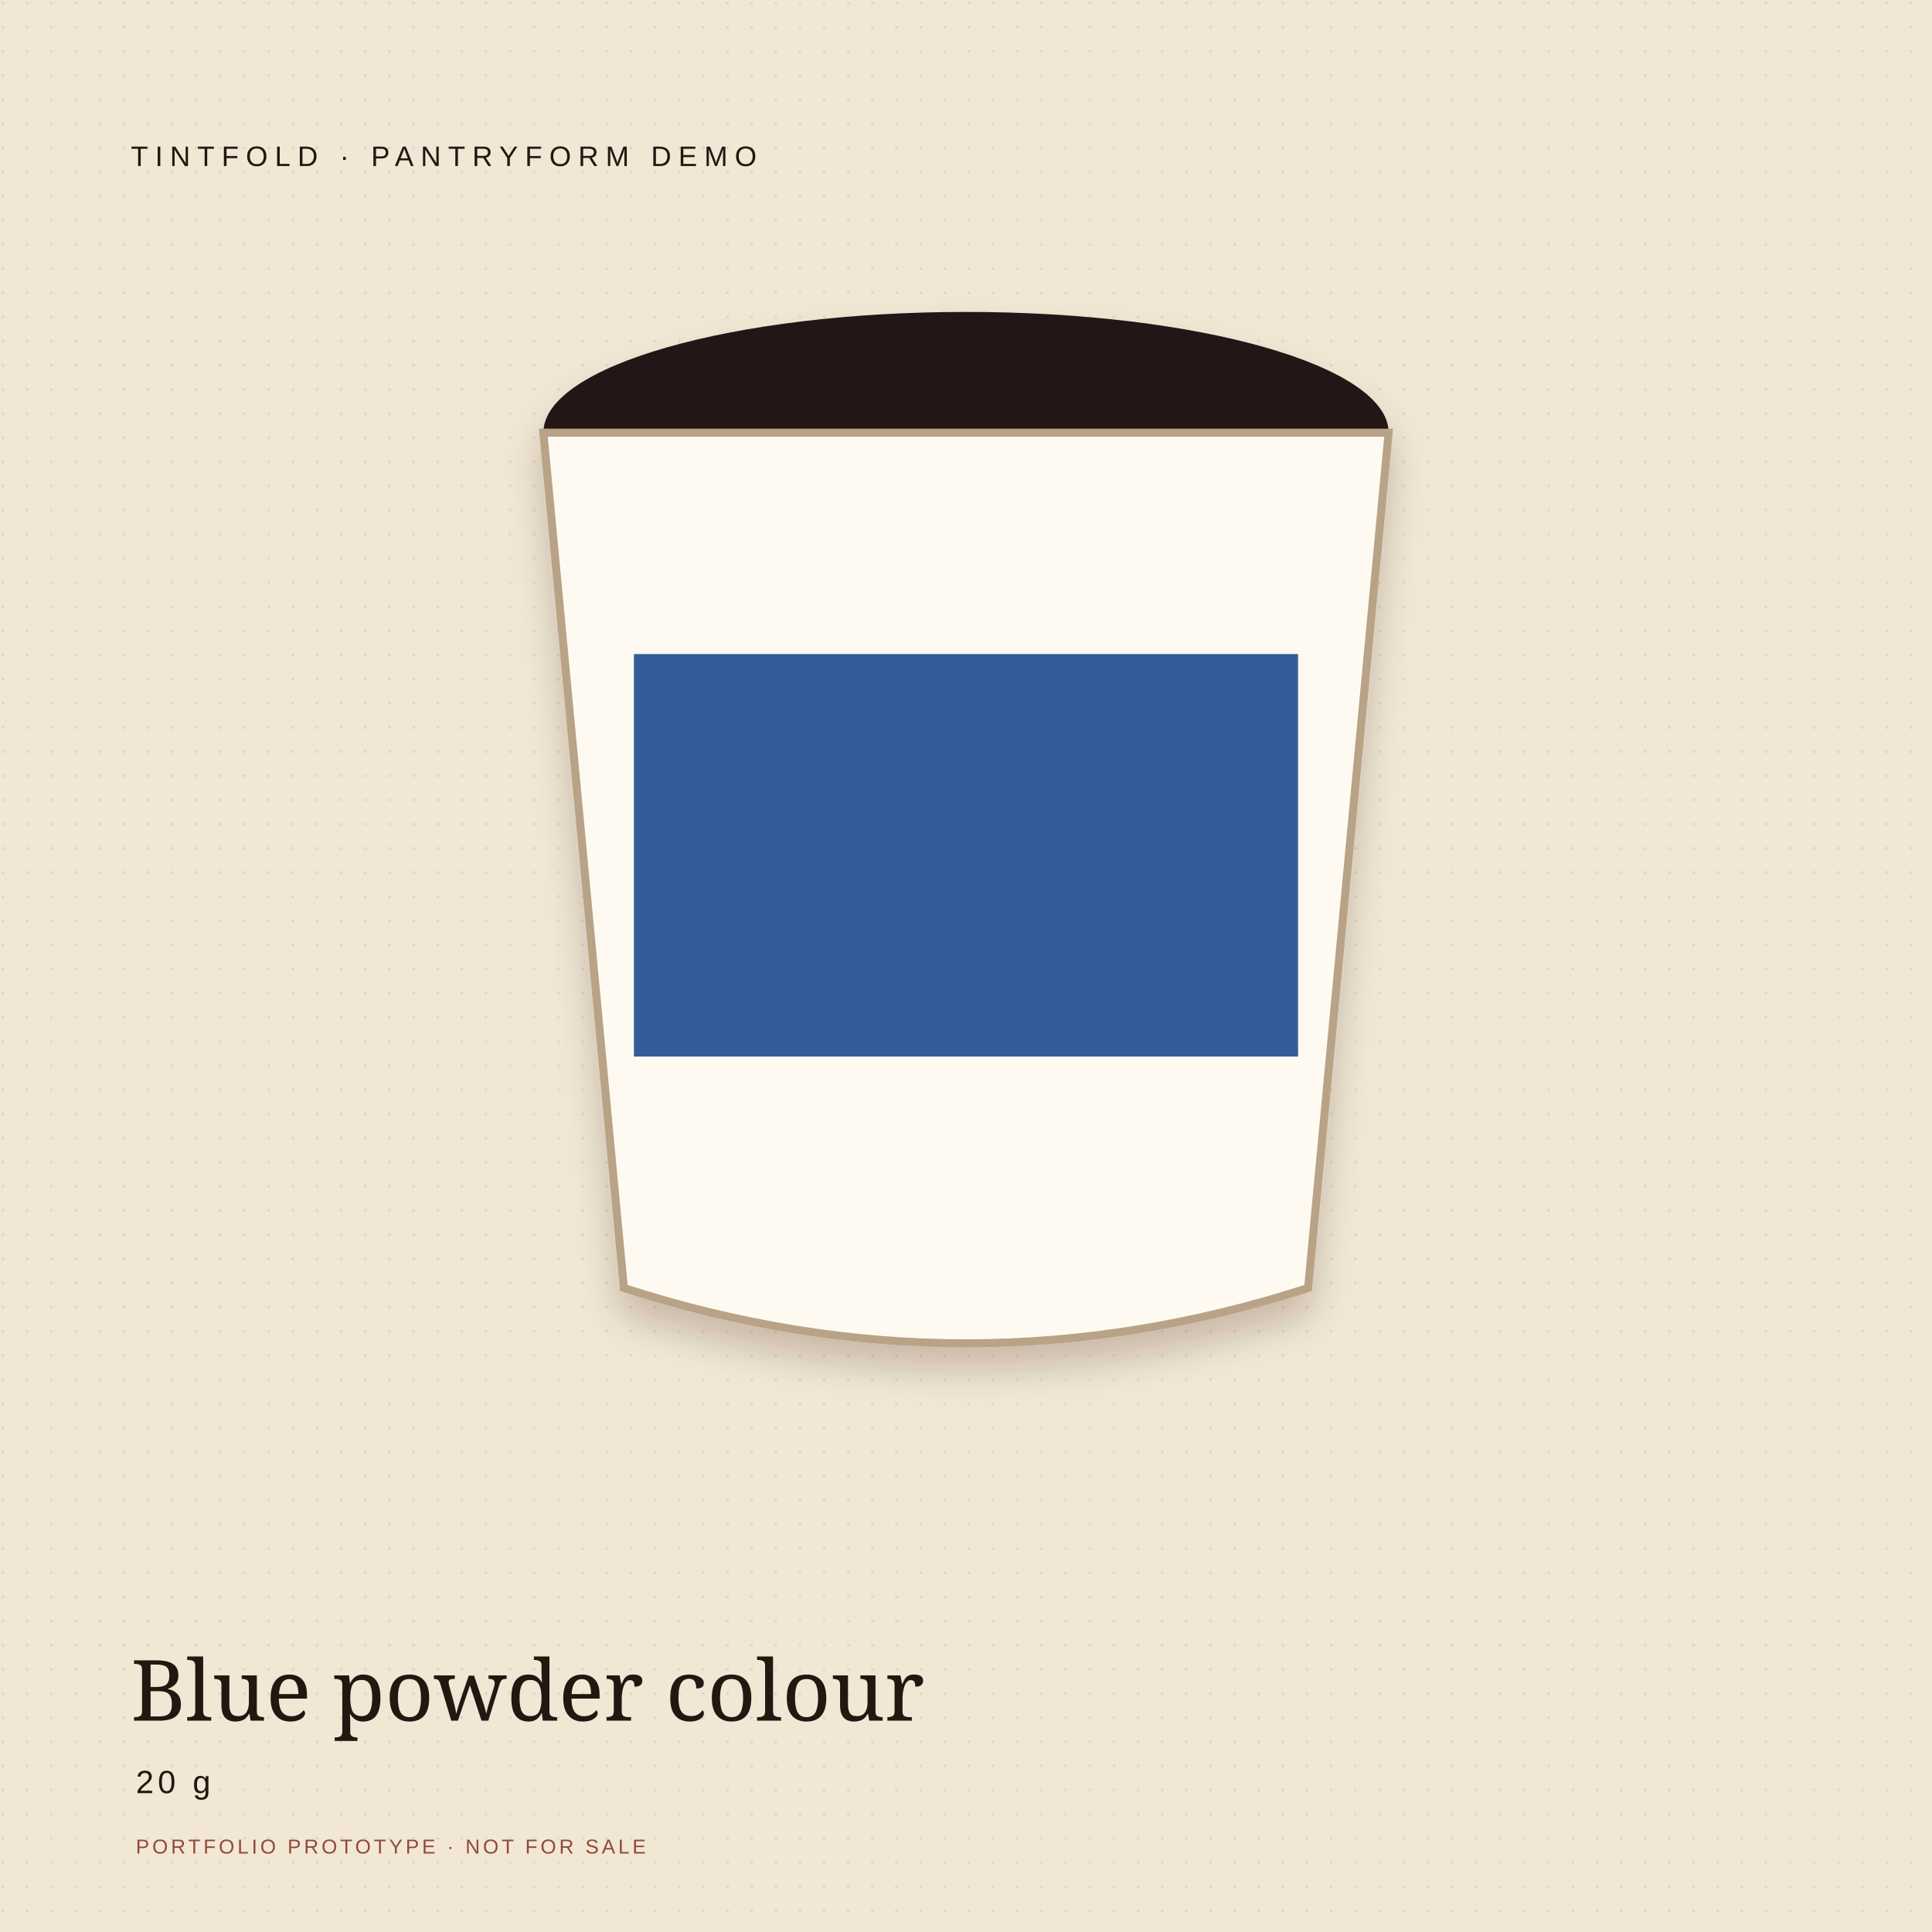
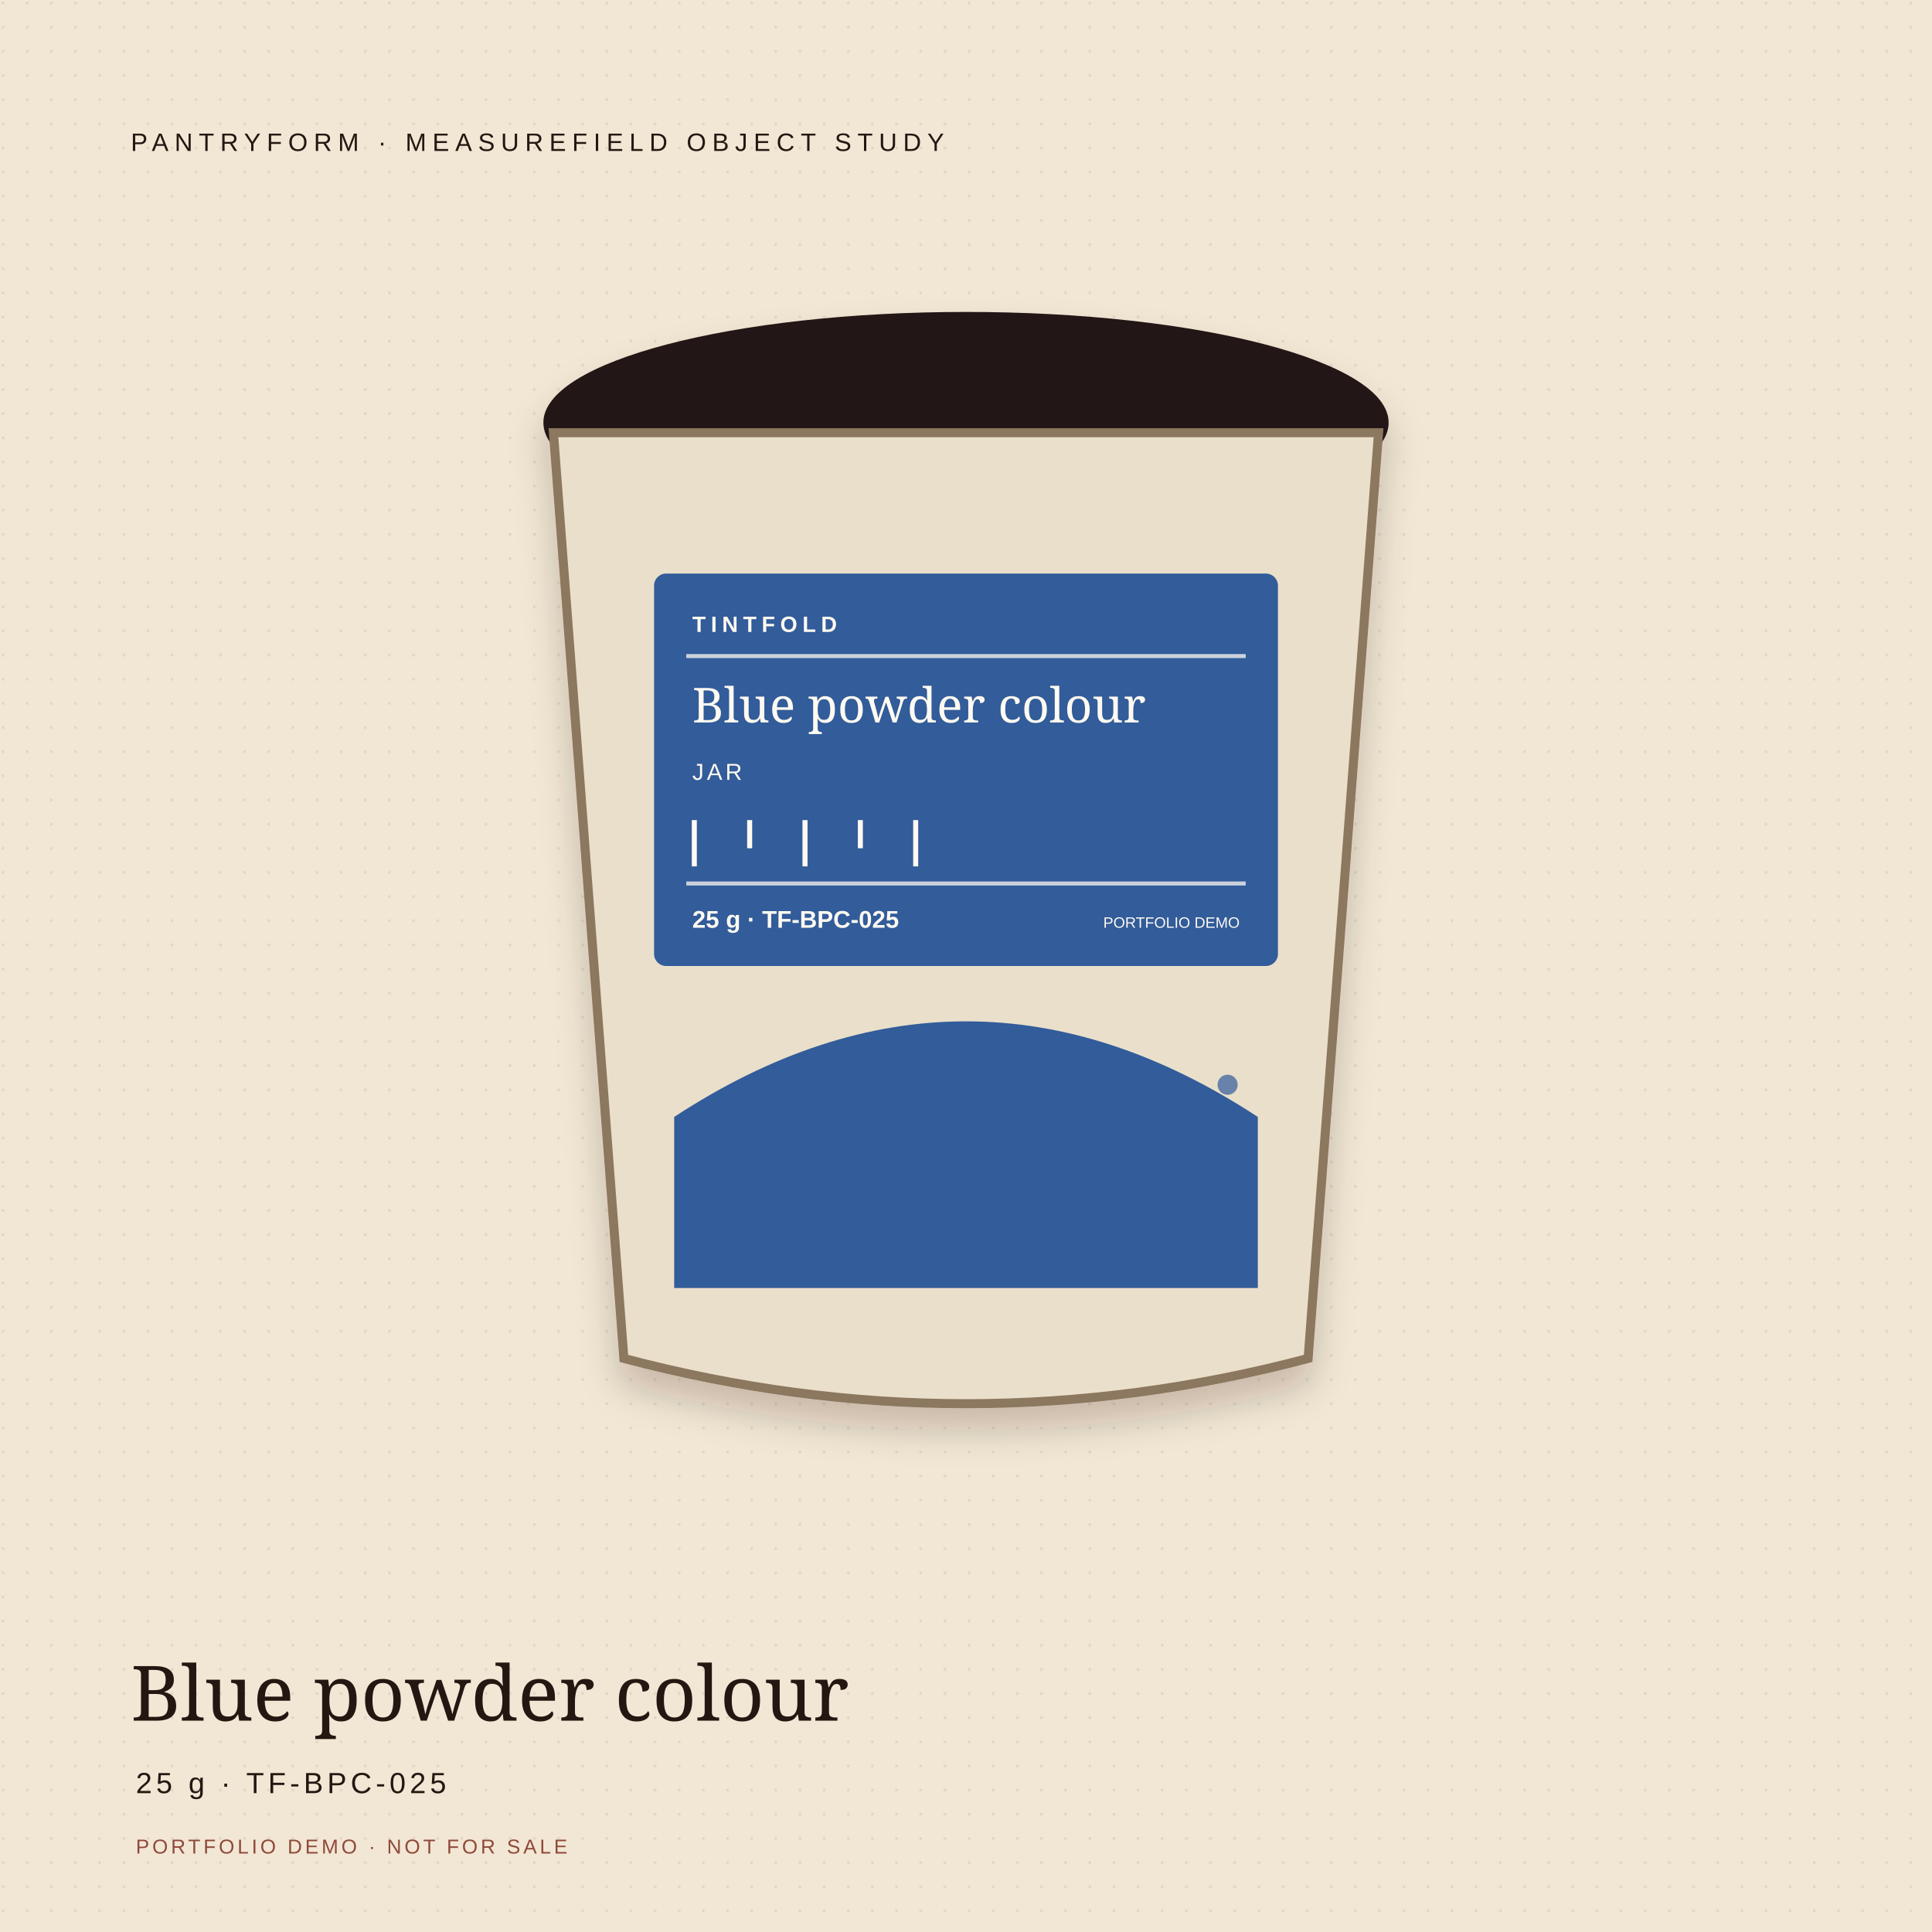
<svg xmlns="http://www.w3.org/2000/svg" width="1920" height="1920" viewBox="0 0 1920 1920">
  <defs>
    <filter id="s">
      <feDropShadow dx="0" dy="22" stdDeviation="18" flood-color="#241712" flood-opacity=".2" />
    </filter>
    <pattern id="g" width="24" height="24" patternUnits="userSpaceOnUse">
      <circle cx="3" cy="3" r="1.5" fill="#241712" opacity=".08" />
    </pattern>
  </defs>
  <rect width="1920" height="1920" fill="#f2e7d4" />
  <rect width="1920" height="1920" fill="url(#g)" />
-   <g filter="url(#s)">
-     <ellipse cx="960" cy="430" rx="420" ry="120" fill="#241712" />
-     <path d="M540 430H1380L1300 1280Q960 1390 620 1280Z" fill="#fffaf1" stroke="#b8a387" stroke-width="8" />
-     <rect x="630" y="650" width="660" height="400" fill="#315b9a" />
+   <g filter="url(#s)" transform="translate(0 0) scale(1)">
+     <ellipse cx="960" cy="420" rx="420" ry="110" fill="#241712" />
+     <path d="M550 430H1370L1300 1350Q960 1440 620 1350Z" fill="#eadfcb" stroke="#8c775f" stroke-width="9" />
+     <path d="M670 1110Q960 920 1250 1110V1280H670Z" fill="#315b9a" />
+     <circle cx="730" cy="1100" r="7" fill="#315b9a" opacity=".7" />
+     <circle cx="800" cy="1078" r="10" fill="#315b9a" opacity=".7" />
+     <circle cx="870" cy="1056" r="7" fill="#315b9a" opacity=".7" />
+     <circle cx="940" cy="1100" r="10" fill="#315b9a" opacity=".7" />
+     <circle cx="1010" cy="1078" r="7" fill="#315b9a" opacity=".7" />
+     <circle cx="1080" cy="1056" r="10" fill="#315b9a" opacity=".7" />
+     <circle cx="1150" cy="1100" r="7" fill="#315b9a" opacity=".7" />
+     <circle cx="1220" cy="1078" r="10" fill="#315b9a" opacity=".7" />
+     <g>
+       <rect x="650" y="570" width="620" height="390" rx="12" fill="#315b9a" />
+       <path d="M682 652H1238M682 878H1238" stroke="#fffaf1" stroke-width="4" opacity=".75" />
+       <text x="688" y="628" font-family="Arial,sans-serif" font-size="22" font-weight="700" letter-spacing="5" fill="#fffaf1">TINTFOLD</text>
+       <text x="688" y="718" font-family="Georgia,serif" font-size="48" fill="#fffaf1">Blue powder colour</text>
+       <text x="688" y="775" font-family="Arial,sans-serif" font-size="23" letter-spacing="3" fill="#fffaf1">JAR</text>
+       <g stroke="#fffaf1" stroke-width="5">
+         <path d="M690 815v46" />
+         <path d="M745 815v28" />
+         <path d="M800 815v46" />
+         <path d="M855 815v28" />
+         <path d="M910 815v46" />
+       </g>
+       <text x="688" y="922" font-family="Arial,sans-serif" font-size="24" font-weight="700" fill="#fffaf1">25 g · TF-BPC-025</text>
+       <text x="1232" y="922" text-anchor="end" font-family="Arial,sans-serif" font-size="15" fill="#fffaf1">PORTFOLIO DEMO</text>
+     </g>
  </g>
-   <text x="130" y="165" font-family="Arial,sans-serif" font-size="28" letter-spacing="7" fill="#241712">TINTFOLD · PANTRYFORM DEMO</text>
-   <text x="130" y="1710" font-family="Georgia,serif" font-size="84" fill="#241712">Blue powder colour</text>
-   <text x="135" y="1782" font-family="Arial,sans-serif" font-size="32" letter-spacing="4" fill="#241712">20 g</text>
-   <text x="135" y="1842" font-family="Arial,sans-serif" font-size="20" letter-spacing="3" fill="#8f493a">PORTFOLIO PROTOTYPE · NOT FOR SALE</text>
+   <text x="130" y="150" font-family="Arial,sans-serif" font-size="25" letter-spacing="6" fill="#241712">PANTRYFORM · MEASUREFIELD OBJECT STUDY</text>
+   <text x="130" y="1710" font-family="Georgia,serif" font-size="76" fill="#241712">Blue powder colour</text>
+   <text x="135" y="1782" font-family="Arial,sans-serif" font-size="29" letter-spacing="4" fill="#241712">25 g · TF-BPC-025</text>
+   <text x="135" y="1842" font-family="Arial,sans-serif" font-size="20" letter-spacing="3" fill="#8f493a">PORTFOLIO DEMO · NOT FOR SALE</text>
</svg>
